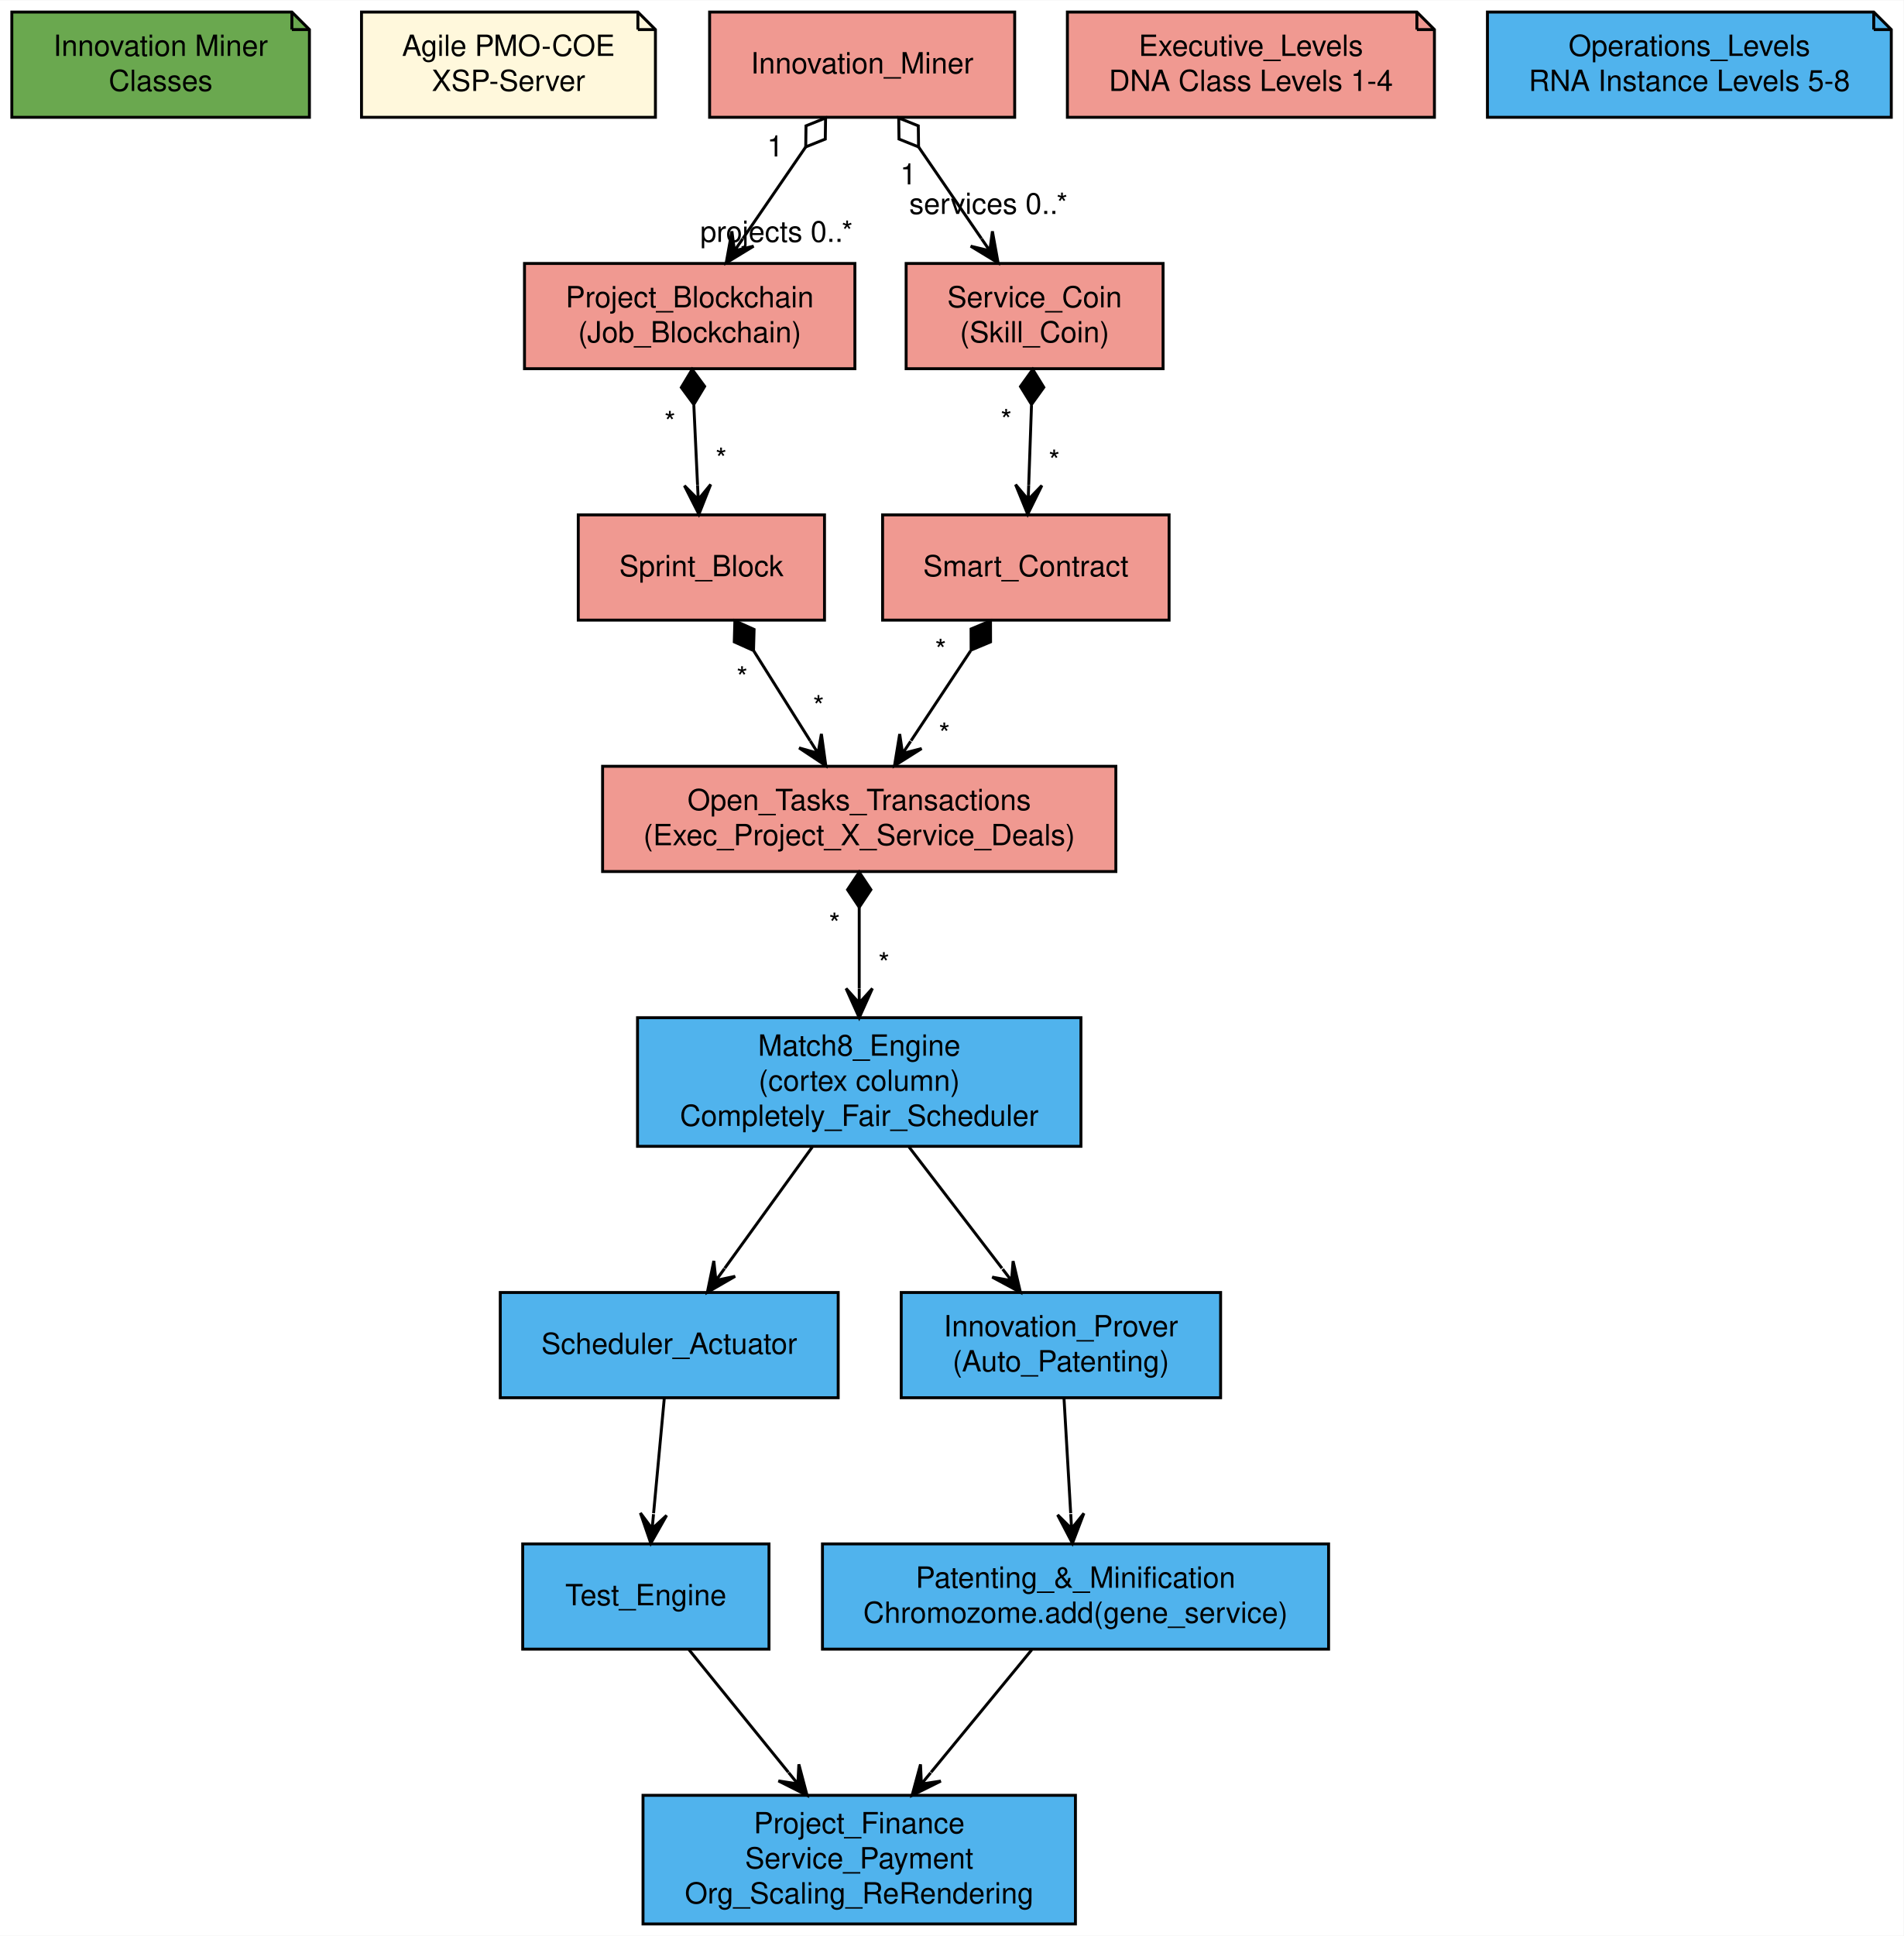
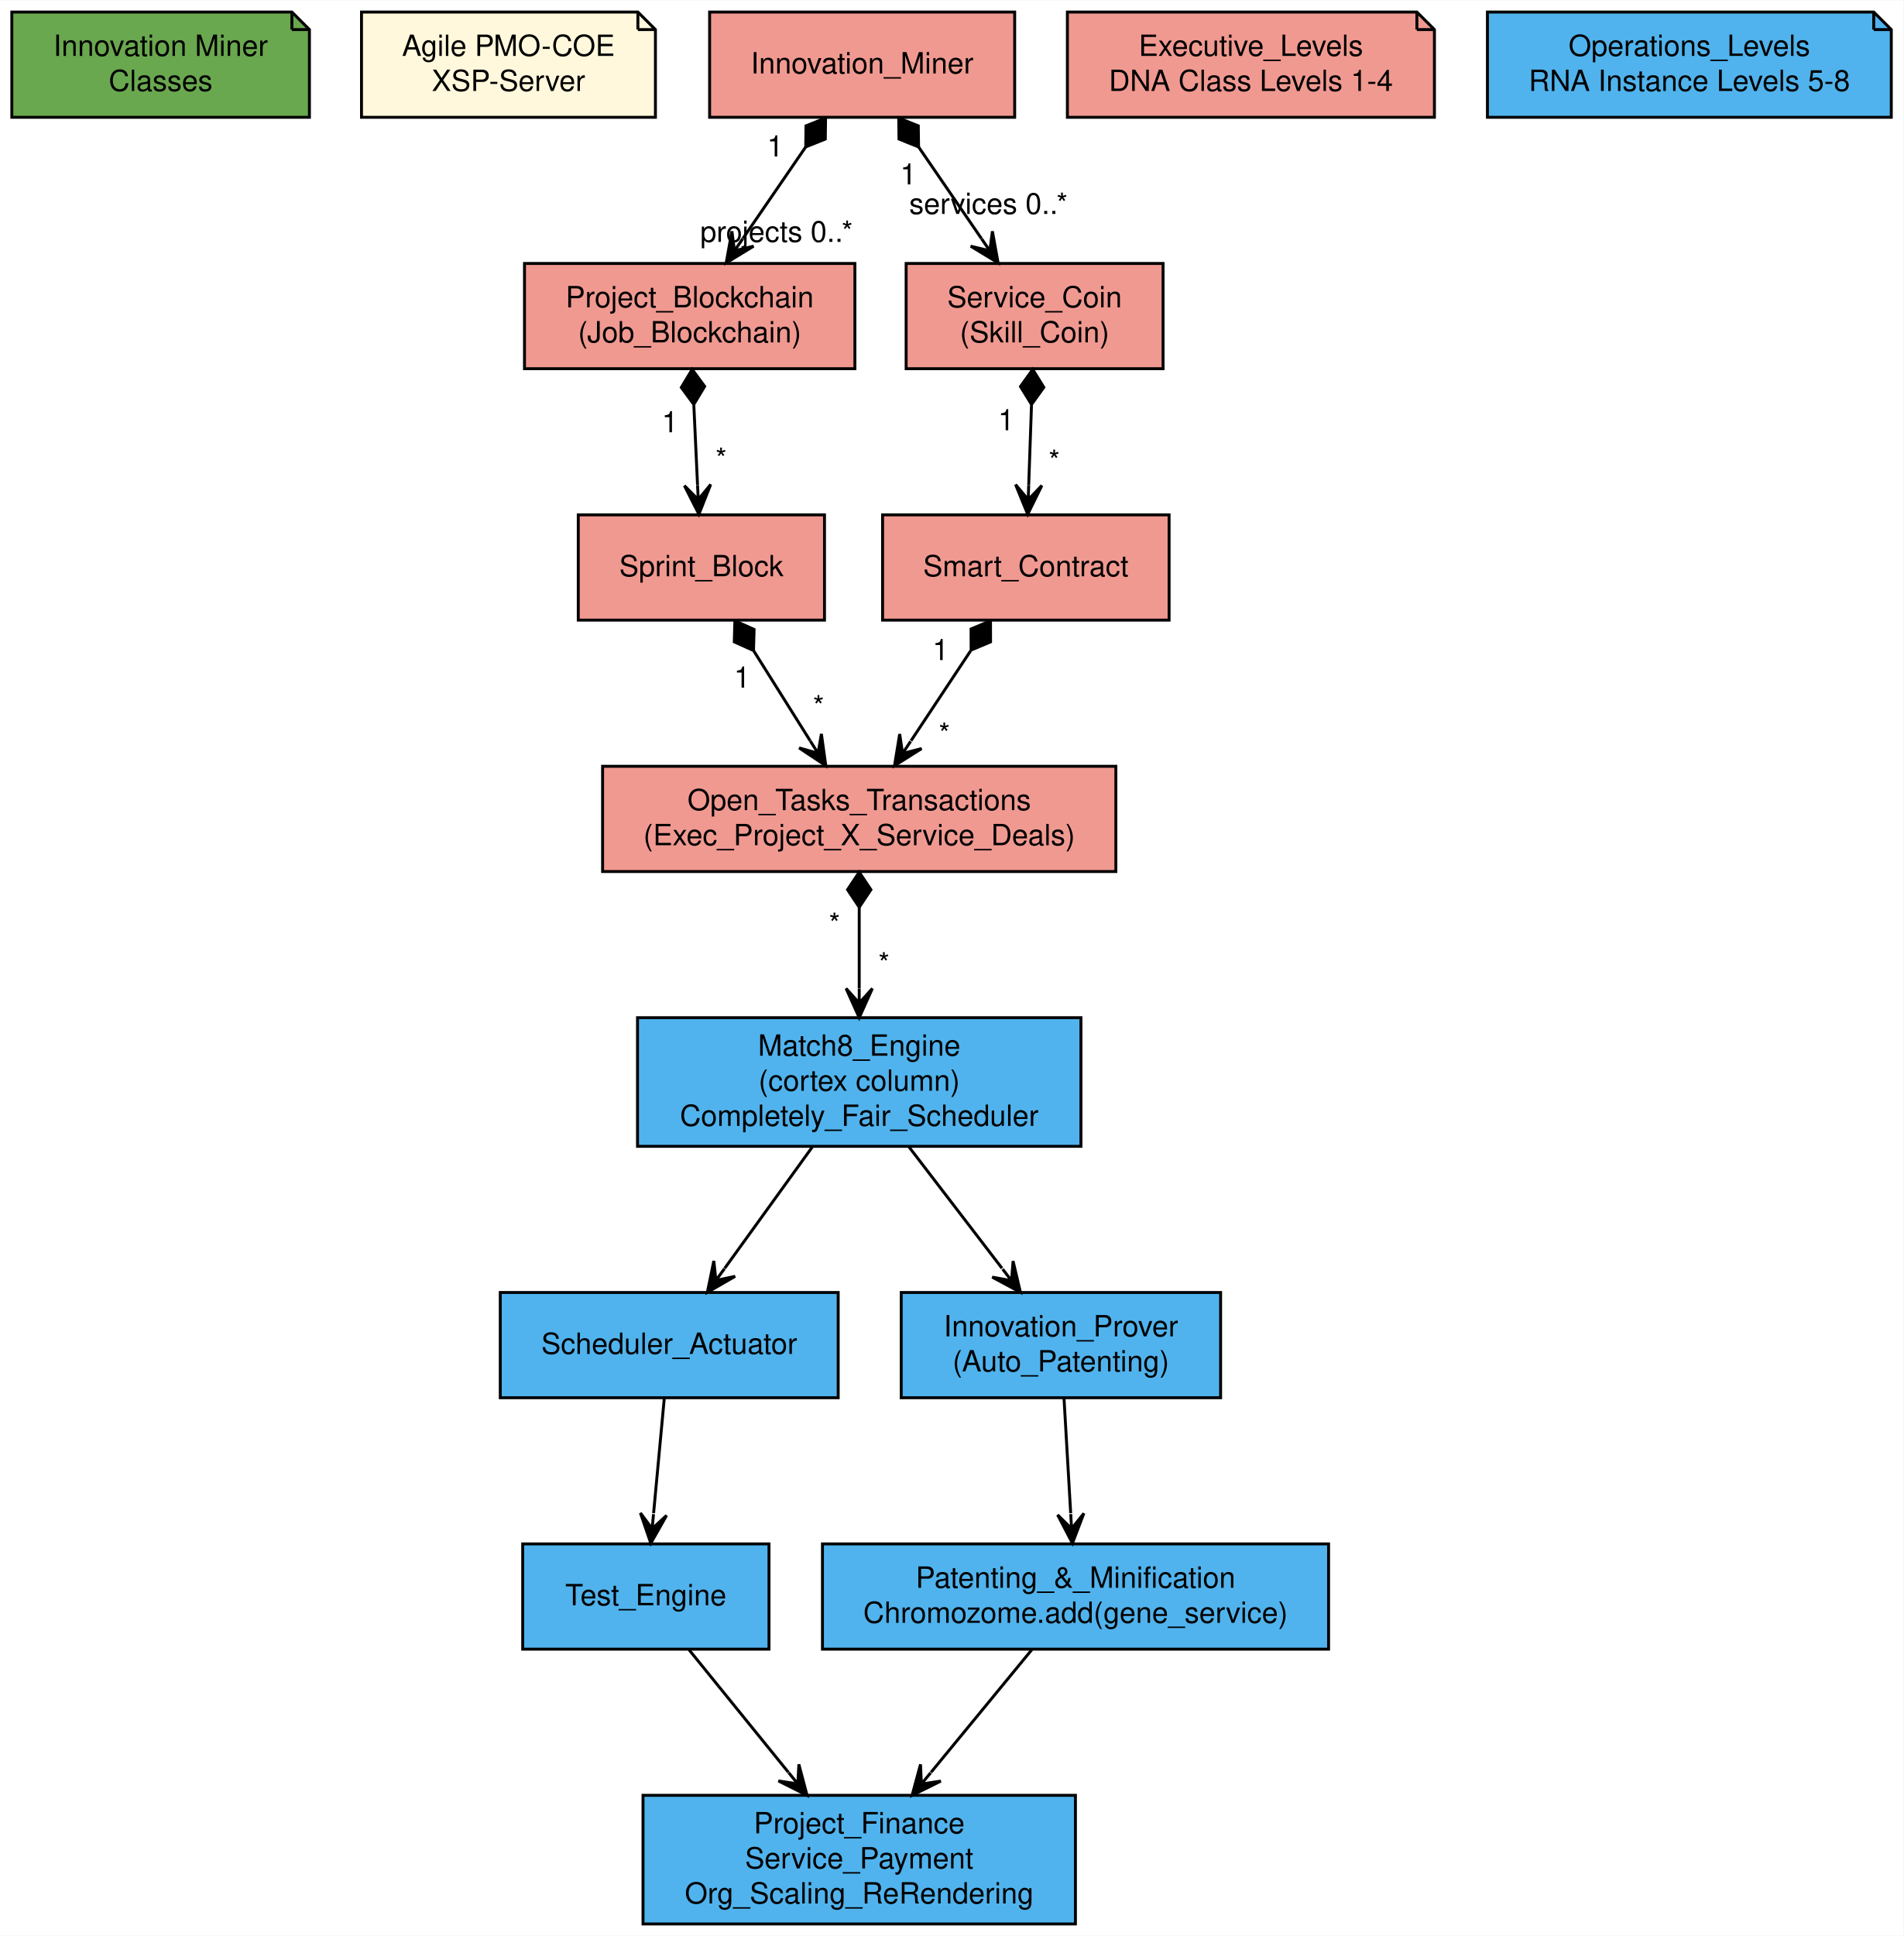
<svg xmlns="http://www.w3.org/2000/svg" width="651pt" height="662pt" viewBox="0.00 0.00 651.24 662.00">
  <g id="graph0" class="graph" transform="scale(1 1) rotate(0) translate(4 658)">
    <polygon fill="#ffffff" stroke="transparent" points="-4,4 -4,-658 647.243,-658 647.243,4 -4,4" />
    <g id="node1" class="node">
      <polygon fill="#6aa84f" stroke="#000000" points="95.858,-654 .048,-654 .048,-618 101.858,-618 101.858,-648 95.858,-654" />
      <polyline fill="none" stroke="#000000" points="95.858,-654 95.858,-648 " />
      <polyline fill="none" stroke="#000000" points="101.858,-648 95.858,-648 " />
      <text text-anchor="middle" x="50.953" y="-639" font-family="Helvetica,sans-Serif" font-size="10.00" fill="#000000">Innovation Miner</text>
      <text text-anchor="middle" x="50.953" y="-627" font-family="Helvetica,sans-Serif" font-size="10.00" fill="#000000">Classes</text>
    </g>
    <g id="node2" class="node">
      <polygon fill="#fff8dc" stroke="#000000" points="214.23,-654 119.675,-654 119.675,-618 220.23,-618 220.23,-648 214.23,-654" />
      <polyline fill="none" stroke="#000000" points="214.23,-654 214.23,-648 " />
      <polyline fill="none" stroke="#000000" points="220.23,-648 214.23,-648 " />
      <text text-anchor="middle" x="169.952" y="-639" font-family="Helvetica,sans-Serif" font-size="10.00" fill="#000000">Agile PMO-COE</text>
      <text text-anchor="middle" x="169.952" y="-627" font-family="Helvetica,sans-Serif" font-size="10.00" fill="#000000">XSP-Server</text>
    </g>
    <g id="node3" class="node">
      <polygon fill="#f09991" stroke="#000000" points="343.138,-654 238.767,-654 238.767,-618 343.138,-618 343.138,-654" />
      <text text-anchor="middle" x="290.952" y="-633" font-family="Helvetica,sans-Serif" font-size="10.00" fill="#000000">Innovation_Miner</text>
    </g>
    <g id="node4" class="node">
      <polygon fill="#f09991" stroke="#000000" points="288.469,-568 175.436,-568 175.436,-532 288.469,-532 288.469,-568" />
      <text text-anchor="middle" x="231.952" y="-553" font-family="Helvetica,sans-Serif" font-size="10.00" fill="#000000">Project_Blockchain</text>
      <text text-anchor="middle" x="231.952" y="-541" font-family="Helvetica,sans-Serif" font-size="10.00" fill="#000000">(Job_Blockchain)</text>
    </g>
    <g id="edge1" class="edge">
      <path fill="none" stroke="#000000" d="M271.65,-607.864C264.735,-597.784 256.967,-586.462 250.149,-576.524" />
-       <polygon fill="none" stroke="#000000" points="271.651,-607.866 278.344,-610.551 278.44,-617.762 271.747,-615.077 271.651,-607.866" />
+       <polygon fill="#000000" stroke="#000000" points="271.651,-607.866 278.344,-610.551 278.44,-617.762 271.747,-615.077 271.651,-607.866" />
      <polygon fill="#000000" stroke="#000000" points="244.447,-568.212 253.815,-573.912 247.275,-572.335 250.104,-576.458 250.104,-576.458 250.104,-576.458 247.275,-572.335 246.393,-579.004 244.447,-568.212 244.447,-568.212" />
      <text text-anchor="middle" x="261.671" y="-575.377" font-family="Helvetica,sans-Serif" font-size="10.00" fill="#000000">projects 0..*</text>
      <text text-anchor="middle" x="261.216" y="-604.596" font-family="Helvetica,sans-Serif" font-size="10.00" fill="#000000">1</text>
    </g>
    <g id="node6" class="node">
      <polygon fill="#f09991" stroke="#000000" points="393.904,-568 306.001,-568 306.001,-532 393.904,-532 393.904,-568" />
      <text text-anchor="middle" x="349.952" y="-553" font-family="Helvetica,sans-Serif" font-size="10.00" fill="#000000">Service_Coin</text>
      <text text-anchor="middle" x="349.952" y="-541" font-family="Helvetica,sans-Serif" font-size="10.00" fill="#000000">(Skill_Coin)</text>
    </g>
    <g id="edge2" class="edge">
      <path fill="none" stroke="#000000" d="M310.255,-607.864C317.17,-597.784 324.938,-586.462 331.756,-576.524" />
-       <polygon fill="none" stroke="#000000" points="310.253,-607.866 310.158,-615.077 303.465,-617.762 303.561,-610.551 310.253,-607.866" />
+       <polygon fill="#000000" stroke="#000000" points="310.253,-607.866 310.158,-615.077 303.465,-617.762 303.561,-610.551 310.253,-607.866" />
      <polygon fill="#000000" stroke="#000000" points="337.458,-568.212 335.512,-579.004 334.63,-572.335 331.801,-576.458 331.801,-576.458 331.801,-576.458 334.63,-572.335 328.09,-573.912 337.458,-568.212 337.458,-568.212" />
      <text text-anchor="middle" x="334.174" y="-584.941" font-family="Helvetica,sans-Serif" font-size="10.00" fill="#000000">services 0..*</text>
      <text text-anchor="middle" x="306.749" y="-595.033" font-family="Helvetica,sans-Serif" font-size="10.00" fill="#000000">1</text>
    </g>
    <g id="node7" class="node">
      <polygon fill="#f09991" stroke="#000000" points="278.073,-482 193.832,-482 193.832,-446 278.073,-446 278.073,-482" />
      <text text-anchor="middle" x="235.952" y="-461" font-family="Helvetica,sans-Serif" font-size="10.00" fill="#000000">Sprint_Block</text>
    </g>
    <g id="edge3" class="edge">
      <path fill="none" stroke="#000000" d="M233.37,-519.52C233.782,-510.654 234.231,-501.01 234.637,-492.285" />
      <polygon fill="#000000" stroke="#000000" points="233.358,-519.775 237.075,-525.954 232.801,-531.762 229.084,-525.582 233.358,-519.775" />
      <polygon fill="#000000" stroke="#000000" points="235.105,-482.212 239.136,-492.41 234.873,-487.207 234.641,-492.201 234.641,-492.201 234.641,-492.201 234.873,-487.207 230.146,-491.992 235.105,-482.212 235.105,-482.212" />
      <text text-anchor="middle" x="242.707" y="-497.711" font-family="Helvetica,sans-Serif" font-size="10.00" fill="#000000">*</text>
-       <text text-anchor="middle" x="225.2" y="-510.262" font-family="Helvetica,sans-Serif" font-size="10.00" fill="#000000">*</text>
+       <text text-anchor="middle" x="225.2" y="-510.262" font-family="Helvetica,sans-Serif" font-size="10.00" fill="#000000">1</text>
    </g>
    <g id="node5" class="node">
      <polygon fill="#f09991" stroke="#000000" points="480.737,-654 361.168,-654 361.168,-618 486.737,-618 486.737,-648 480.737,-654" />
      <polyline fill="none" stroke="#000000" points="480.737,-654 480.737,-648 " />
      <polyline fill="none" stroke="#000000" points="486.737,-648 480.737,-648 " />
      <text text-anchor="middle" x="423.952" y="-639" font-family="Helvetica,sans-Serif" font-size="10.00" fill="#000000">Executive_Levels</text>
      <text text-anchor="middle" x="423.952" y="-627" font-family="Helvetica,sans-Serif" font-size="10.00" fill="#000000">DNA Class Levels 1-4</text>
    </g>
    <g id="node9" class="node">
      <polygon fill="#f09991" stroke="#000000" points="395.959,-482 297.945,-482 297.945,-446 395.959,-446 395.959,-482" />
      <text text-anchor="middle" x="346.952" y="-461" font-family="Helvetica,sans-Serif" font-size="10.00" fill="#000000">Smart_Contract</text>
    </g>
    <g id="edge5" class="edge">
      <path fill="none" stroke="#000000" d="M348.889,-519.52C348.58,-510.654 348.243,-501.01 347.939,-492.285" />
      <polygon fill="#000000" stroke="#000000" points="348.898,-519.769 353.105,-525.626 349.316,-531.762 345.11,-525.905 348.898,-519.769" />
      <polygon fill="#000000" stroke="#000000" points="347.588,-482.212 352.434,-492.049 347.762,-487.209 347.937,-492.206 347.937,-492.206 347.937,-492.206 347.762,-487.209 343.439,-492.363 347.588,-482.212 347.588,-482.212" />
      <text text-anchor="middle" x="356.667" y="-497.033" font-family="Helvetica,sans-Serif" font-size="10.00" fill="#000000">*</text>
-       <text text-anchor="middle" x="340.237" y="-510.941" font-family="Helvetica,sans-Serif" font-size="10.00" fill="#000000">*</text>
+       <text text-anchor="middle" x="340.237" y="-510.941" font-family="Helvetica,sans-Serif" font-size="10.00" fill="#000000">1</text>
    </g>
    <g id="node8" class="node">
      <polygon fill="#f09991" stroke="#000000" points="377.749,-396 202.156,-396 202.156,-360 377.749,-360 377.749,-396" />
      <text text-anchor="middle" x="289.952" y="-381" font-family="Helvetica,sans-Serif" font-size="10.00" fill="#000000">Open_Tasks_Transactions </text>
      <text text-anchor="middle" x="289.952" y="-369" font-family="Helvetica,sans-Serif" font-size="10.00" fill="#000000">(Exec_Project_X_Service_Deals)</text>
    </g>
    <g id="edge4" class="edge">
      <path fill="none" stroke="#000000" d="M253.863,-435.476C260.085,-425.567 267.037,-414.496 273.165,-404.736" />
      <polygon fill="#000000" stroke="#000000" points="253.786,-435.599 253.983,-442.807 247.405,-445.762 247.208,-438.553 253.786,-435.599" />
      <polygon fill="#000000" stroke="#000000" points="278.517,-396.212 277.01,-407.074 275.858,-400.447 273.199,-404.681 273.199,-404.681 273.199,-404.681 275.858,-400.447 269.388,-402.288 278.517,-396.212 278.517,-396.212" />
      <text text-anchor="middle" x="276.036" y="-413.058" font-family="Helvetica,sans-Serif" font-size="10.00" fill="#000000">*</text>
-       <text text-anchor="middle" x="249.885" y="-422.916" font-family="Helvetica,sans-Serif" font-size="10.00" fill="#000000">*</text>
+       <text text-anchor="middle" x="249.885" y="-422.916" font-family="Helvetica,sans-Serif" font-size="10.00" fill="#000000">1</text>
    </g>
    <g id="node10" class="node">
      <polygon fill="#50b3ed" stroke="#000000" points="365.8,-310 214.105,-310 214.105,-266 365.8,-266 365.8,-310" />
      <text text-anchor="middle" x="289.952" y="-297" font-family="Helvetica,sans-Serif" font-size="10.00" fill="#000000">Match8_Engine</text>
      <text text-anchor="middle" x="289.952" y="-285" font-family="Helvetica,sans-Serif" font-size="10.00" fill="#000000">(cortex column)</text>
      <text text-anchor="middle" x="289.952" y="-273" font-family="Helvetica,sans-Serif" font-size="10.00" fill="#000000">Completely_Fair_Scheduler</text>
    </g>
    <g id="edge7" class="edge">
      <path fill="none" stroke="#000000" d="M289.952,-347.7C289.952,-338.825 289.952,-329.092 289.952,-320.108" />
      <polygon fill="#000000" stroke="#000000" points="289.953,-347.787 293.952,-353.787 289.952,-359.787 285.952,-353.787 289.953,-347.787" />
      <polygon fill="#000000" stroke="#000000" points="289.952,-310.002 294.453,-320.002 289.952,-315.002 289.953,-320.002 289.953,-320.002 289.953,-320.002 289.952,-315.002 285.453,-320.002 289.952,-310.002 289.952,-310.002" />
      <text text-anchor="middle" x="298.405" y="-325.128" font-family="Helvetica,sans-Serif" font-size="10.00" fill="#000000">*</text>
      <text text-anchor="middle" x="281.5" y="-338.661" font-family="Helvetica,sans-Serif" font-size="10.00" fill="#000000">*</text>
    </g>
    <g id="edge6" class="edge">
      <path fill="none" stroke="#000000" d="M328.047,-435.476C321.479,-425.567 314.141,-414.496 307.673,-404.736" />
      <polygon fill="#000000" stroke="#000000" points="328.235,-435.759 334.884,-438.55 334.864,-445.762 328.215,-442.97 328.235,-435.759" />
      <polygon fill="#000000" stroke="#000000" points="302.023,-396.212 311.299,-402.061 304.786,-400.38 307.548,-404.548 307.548,-404.548 307.548,-404.548 304.786,-400.38 303.797,-407.034 302.023,-396.212 302.023,-396.212" />
      <text text-anchor="middle" x="319.083" y="-403.651" font-family="Helvetica,sans-Serif" font-size="10.00" fill="#000000">*</text>
-       <text text-anchor="middle" x="317.805" y="-432.322" font-family="Helvetica,sans-Serif" font-size="10.00" fill="#000000">*</text>
+       <text text-anchor="middle" x="317.805" y="-432.322" font-family="Helvetica,sans-Serif" font-size="10.00" fill="#000000">1</text>
    </g>
    <g id="node12" class="node">
      <polygon fill="#50b3ed" stroke="#000000" points="282.757,-216 167.148,-216 167.148,-180 282.757,-180 282.757,-216" />
      <text text-anchor="middle" x="224.952" y="-195" font-family="Helvetica,sans-Serif" font-size="10.00" fill="#000000">Scheduler_Actuator</text>
    </g>
    <g id="edge8" class="edge">
      <path fill="none" stroke="#000000" d="M273.885,-265.753C264.818,-253.199 253.436,-237.439 243.931,-224.279" />
      <polygon fill="#000000" stroke="#000000" points="238,-216.066 247.503,-221.538 240.927,-220.119 243.855,-224.173 243.855,-224.173 243.855,-224.173 240.927,-220.119 240.207,-226.807 238,-216.066 238,-216.066" />
    </g>
    <g id="node13" class="node">
      <polygon fill="#50b3ed" stroke="#000000" points="413.588,-216 304.317,-216 304.317,-180 413.588,-180 413.588,-216" />
      <text text-anchor="middle" x="358.952" y="-201" font-family="Helvetica,sans-Serif" font-size="10.00" fill="#000000">Innovation_Prover</text>
      <text text-anchor="middle" x="358.952" y="-189" font-family="Helvetica,sans-Serif" font-size="10.00" fill="#000000">(Auto_Patenting)</text>
    </g>
    <g id="edge9" class="edge">
      <path fill="none" stroke="#000000" d="M307.009,-265.753C316.633,-253.199 328.716,-237.439 338.805,-224.279" />
      <polygon fill="#000000" stroke="#000000" points="345.102,-216.066 342.589,-226.74 342.06,-220.034 339.018,-224.002 339.018,-224.002 339.018,-224.002 342.06,-220.034 335.447,-221.264 345.102,-216.066 345.102,-216.066" />
    </g>
    <g id="node11" class="node">
      <polygon fill="#50b3ed" stroke="#000000" points="637.034,-654 504.871,-654 504.871,-618 643.034,-618 643.034,-648 637.034,-654" />
      <polyline fill="none" stroke="#000000" points="637.034,-654 637.034,-648 " />
      <polyline fill="none" stroke="#000000" points="643.034,-648 637.034,-648 " />
      <text text-anchor="middle" x="573.952" y="-639" font-family="Helvetica,sans-Serif" font-size="10.00" fill="#000000">Operations_Levels</text>
      <text text-anchor="middle" x="573.952" y="-627" font-family="Helvetica,sans-Serif" font-size="10.00" fill="#000000">RNA Instance Levels 5-8</text>
    </g>
    <g id="node14" class="node">
      <polygon fill="#50b3ed" stroke="#000000" points="259.083,-130 174.822,-130 174.822,-94 259.083,-94 259.083,-130" />
      <text text-anchor="middle" x="216.952" y="-109" font-family="Helvetica,sans-Serif" font-size="10.00" fill="#000000">Test_Engine</text>
    </g>
    <g id="edge10" class="edge">
      <path fill="none" stroke="#000000" d="M223.256,-179.762C222.195,-168.36 220.807,-153.434 219.603,-140.494" />
      <polygon fill="#000000" stroke="#000000" points="218.647,-130.212 224.054,-139.752 219.11,-135.191 219.573,-140.169 219.573,-140.169 219.573,-140.169 219.11,-135.191 215.092,-140.586 218.647,-130.212 218.647,-130.212" />
    </g>
    <g id="node15" class="node">
      <polygon fill="#50b3ed" stroke="#000000" points="450.529,-130 277.376,-130 277.376,-94 450.529,-94 450.529,-130" />
      <text text-anchor="middle" x="363.952" y="-115" font-family="Helvetica,sans-Serif" font-size="10.00" fill="#000000">Patenting_&amp;_Minification</text>
      <text text-anchor="middle" x="363.952" y="-103" font-family="Helvetica,sans-Serif" font-size="10.00" fill="#000000">Chromozome.add(gene_service)</text>
    </g>
    <g id="edge11" class="edge">
      <path fill="none" stroke="#000000" d="M360.013,-179.762C360.676,-168.36 361.543,-153.434 362.296,-140.494" />
      <polygon fill="#000000" stroke="#000000" points="362.894,-130.212 366.806,-140.457 362.603,-135.204 362.313,-140.195 362.313,-140.195 362.313,-140.195 362.603,-135.204 357.821,-139.934 362.894,-130.212 362.894,-130.212" />
    </g>
    <g id="node16" class="node">
      <polygon fill="#50b3ed" stroke="#000000" points="363.921,-44 215.984,-44 215.984,0 363.921,0 363.921,-44" />
      <text text-anchor="middle" x="289.952" y="-31" font-family="Helvetica,sans-Serif" font-size="10.00" fill="#000000">Project_Finance</text>
      <text text-anchor="middle" x="289.952" y="-19" font-family="Helvetica,sans-Serif" font-size="10.00" fill="#000000">Service_Payment </text>
      <text text-anchor="middle" x="289.952" y="-7" font-family="Helvetica,sans-Serif" font-size="10.00" fill="#000000">Org_Scaling_ReRendering</text>
    </g>
    <g id="edge12" class="edge">
      <path fill="none" stroke="#000000" d="M231.725,-93.787C241.477,-81.765 254.481,-65.732 265.726,-51.868" />
      <polygon fill="#000000" stroke="#000000" points="272.106,-44.002 269.302,-54.603 268.957,-47.885 265.807,-51.769 265.807,-51.769 265.807,-51.769 268.957,-47.885 262.312,-48.934 272.106,-44.002 272.106,-44.002" />
    </g>
    <g id="edge13" class="edge">
      <path fill="none" stroke="#000000" d="M348.978,-93.787C339.092,-81.765 325.91,-65.732 314.51,-51.868" />
      <polygon fill="#000000" stroke="#000000" points="308.043,-44.002 317.87,-48.868 311.219,-47.864 314.394,-51.726 314.394,-51.726 314.394,-51.726 311.219,-47.864 310.918,-54.584 308.043,-44.002 308.043,-44.002" />
    </g>
  </g>
</svg>
